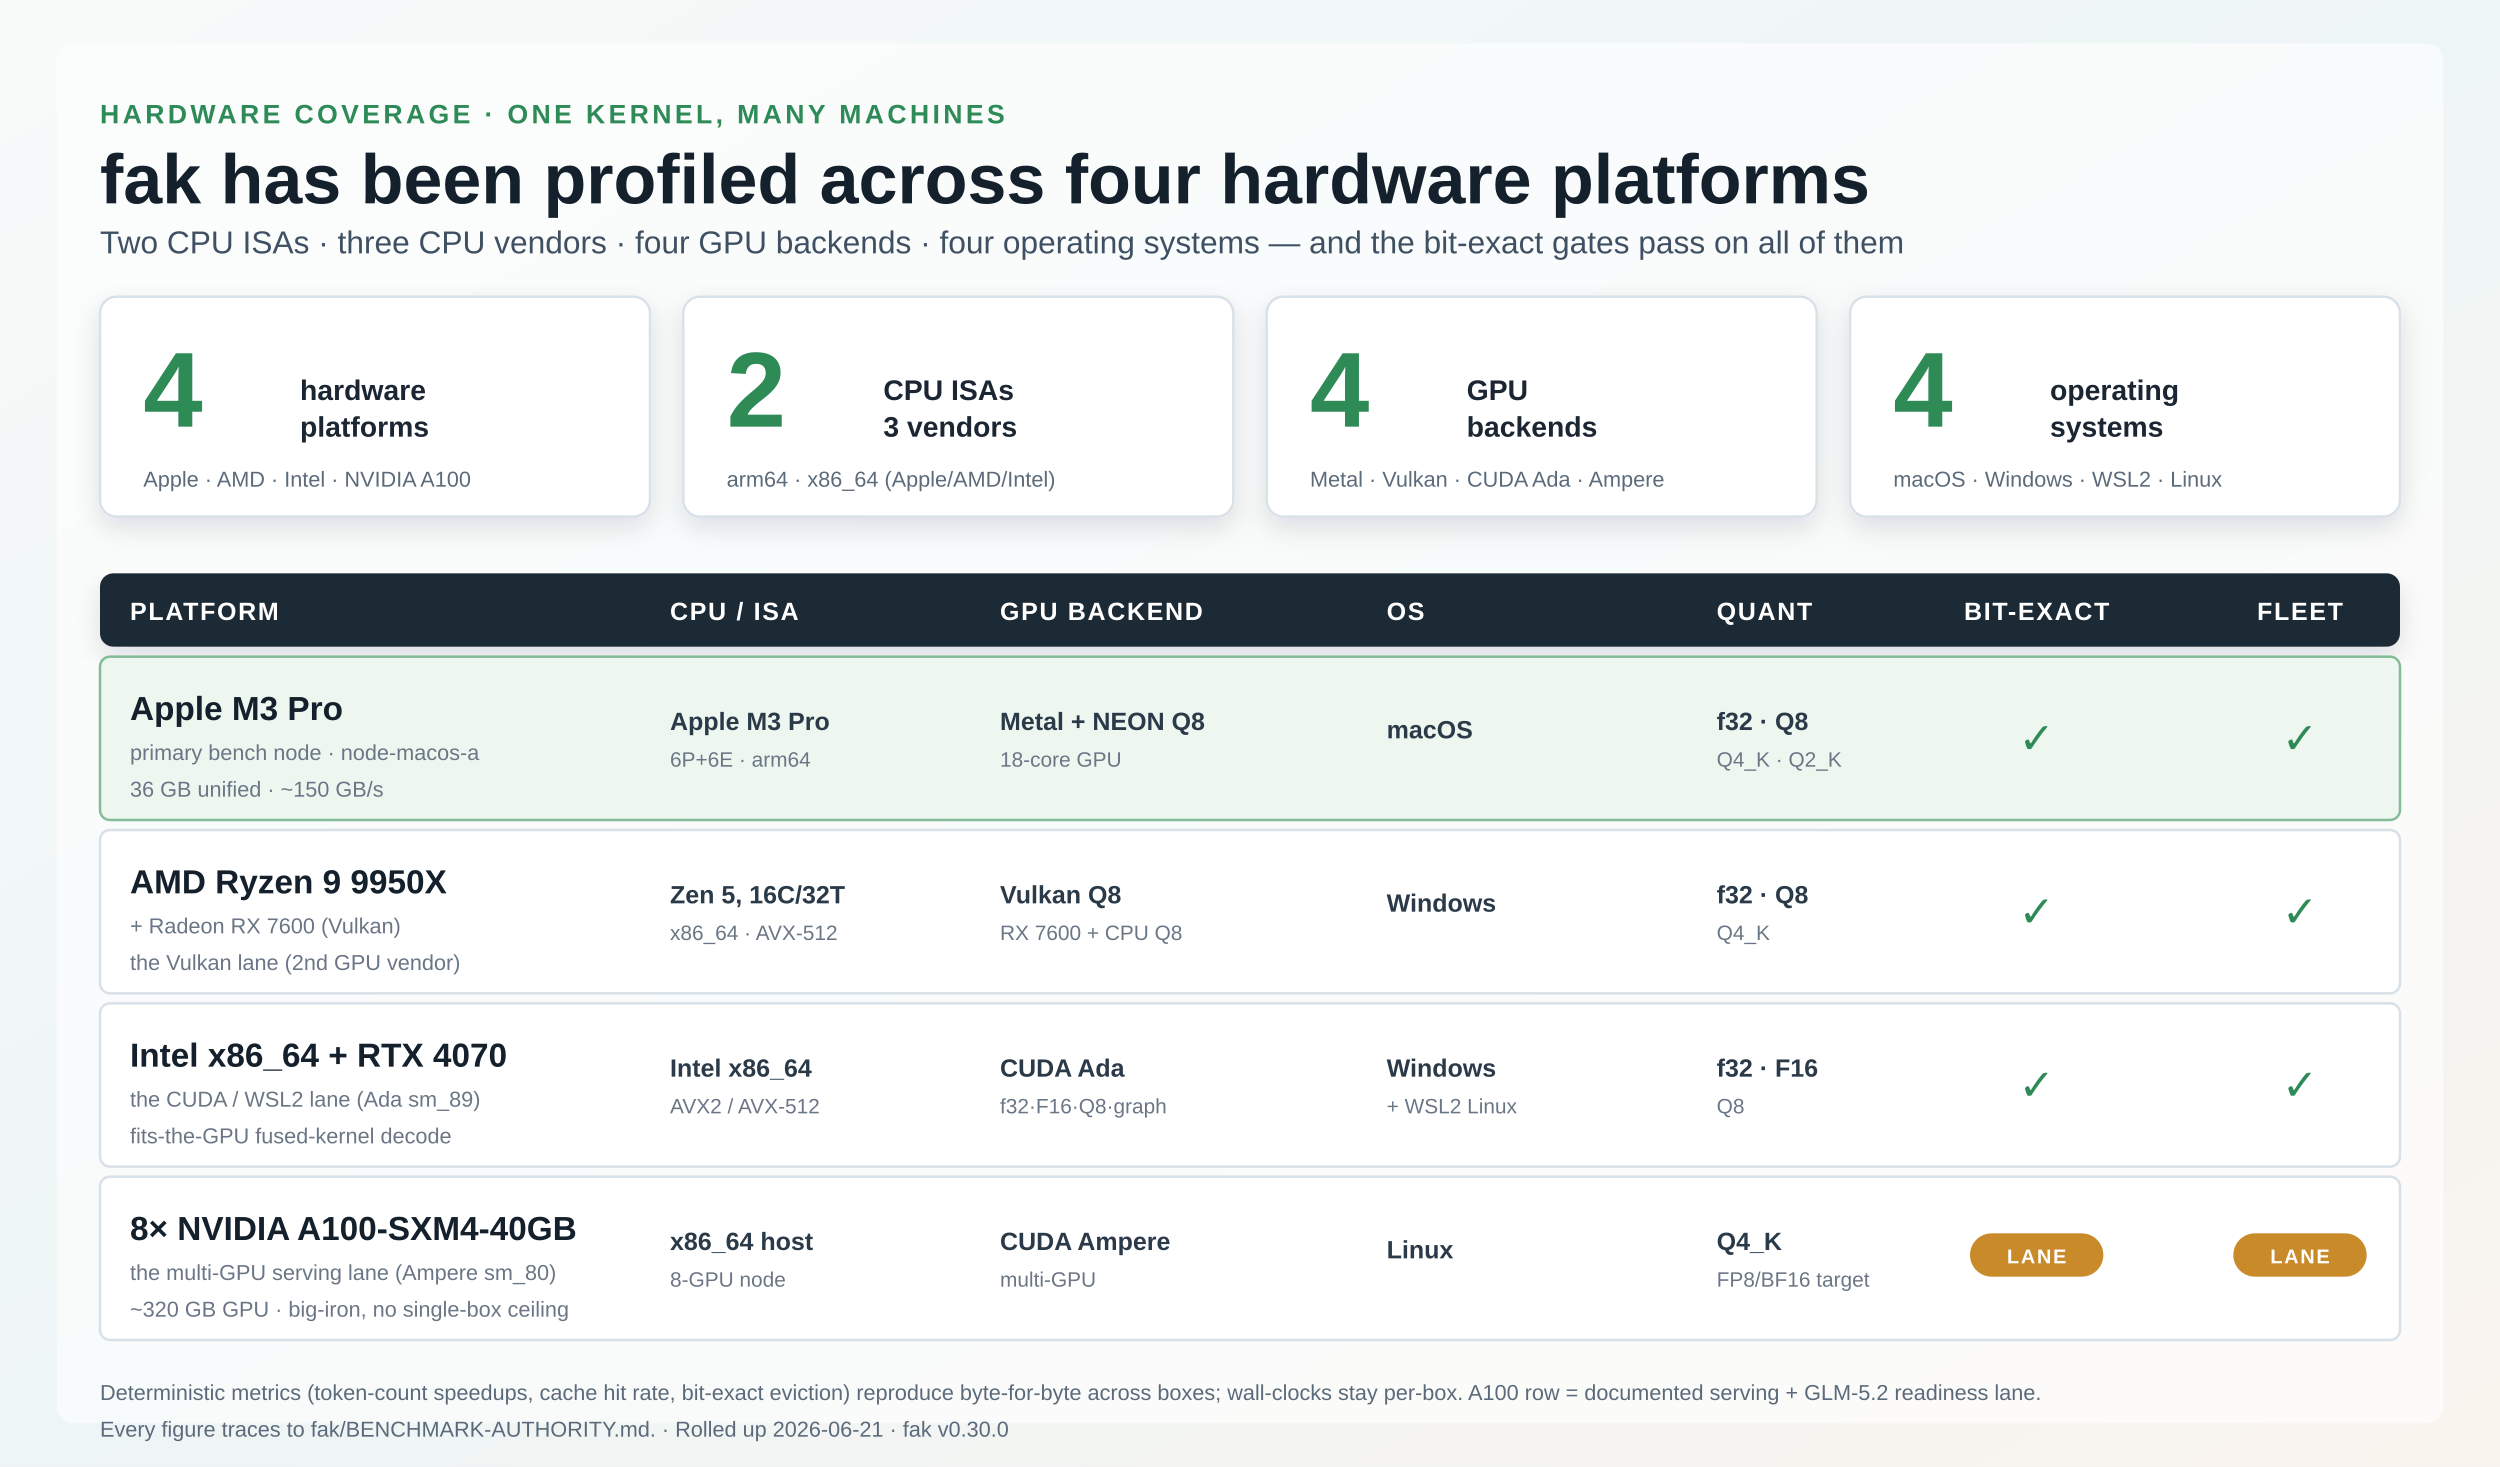
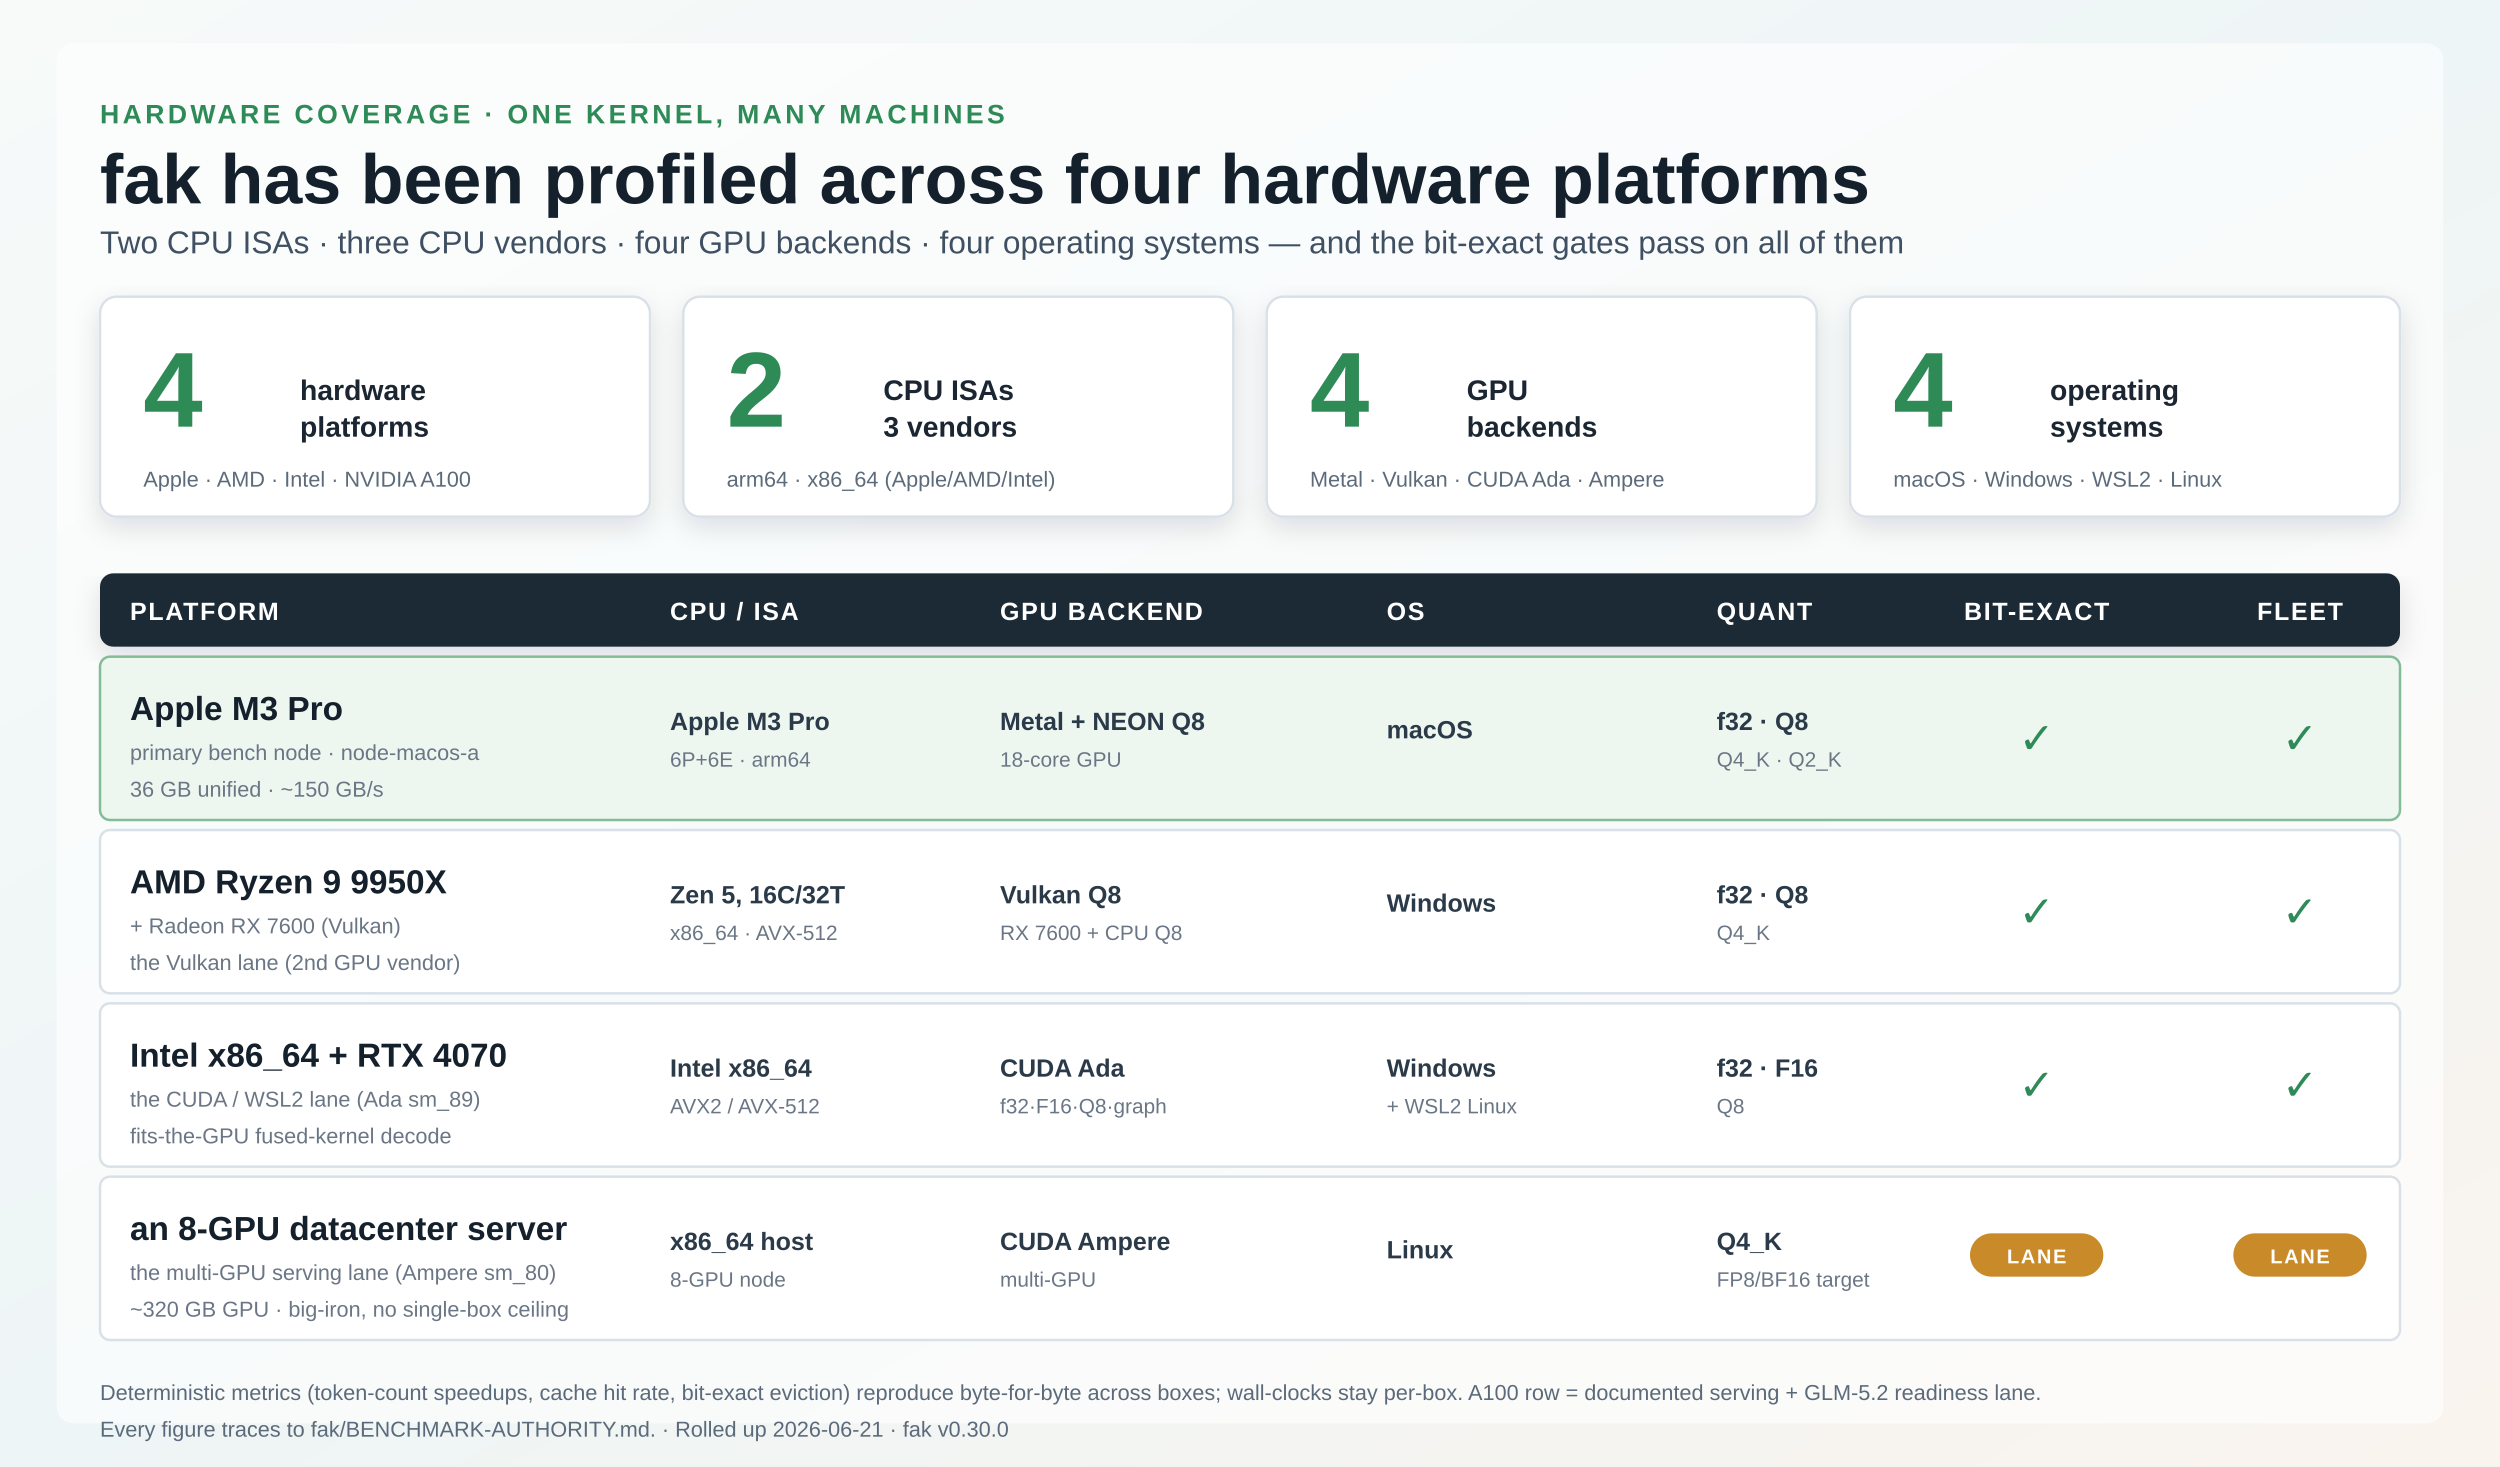
<svg xmlns="http://www.w3.org/2000/svg" width="1500" height="880" viewBox="0 0 1500 880" role="img" aria-labelledby="title desc">
  <defs>
    <linearGradient id="bg" x1="0" y1="0" x2="1" y2="1">
      <stop offset="0%" stop-color="#f7faf9" />
      <stop offset="50%" stop-color="#eef5f6" />
      <stop offset="100%" stop-color="#faf4ee" />
    </linearGradient>
    <filter id="shadow" x="-10%" y="-10%" width="120%" height="130%">
      <feDropShadow dx="0" dy="6" stdDeviation="8" flood-color="#14202b" flood-opacity="0.12" />
    </filter>
    <style>
      .title { font: 900 42px "Segoe UI", Arial, sans-serif; fill: #14202b; }
      .subtitle { font: 400 19px "Segoe UI", Arial, sans-serif; fill: #405063; }
      .kicker { font: 800 16px "Segoe UI", Arial, sans-serif; fill: #2e8b57; letter-spacing: 2px; }
      .statNum { font: 900 64px "Segoe UI", Arial, sans-serif; fill: #2e8b57; }
      .statLabel { font: 800 17px "Segoe UI", Arial, sans-serif; fill: #1b2733; }
      .statSub { font: 400 13px "Segoe UI", Arial, sans-serif; fill: #5b6a7a; }
      .colHead { font: 800 15px "Segoe UI", Arial, sans-serif; fill: #ffffff; letter-spacing: 1px; }
      .plat { font: 800 20px "Segoe UI", Arial, sans-serif; fill: #14202b; }
      .platSub { font: 400 13px "Segoe UI", Arial, sans-serif; fill: #6a7685; }
      .cell { font: 600 15px "Segoe UI", Arial, sans-serif; fill: #2b3a49; }
      .cellSub { font: 400 12.5px "Segoe UI", Arial, sans-serif; fill: #6a7685; }
      .check { font: 900 26px "Segoe UI", Arial, sans-serif; fill: #2e8b57; }
      .lane { font: 800 12px "Segoe UI", Arial, sans-serif; fill: #ffffff; letter-spacing: 1px; }
      .small { font: 400 13px "Segoe UI", Arial, sans-serif; fill: #5b6a7a; }
      .card { fill: #ffffff; stroke: #d9e1e8; stroke-width: 1.5; }
    </style>
  </defs>
  <rect width="1500" height="880" fill="url(#bg)" />
  <rect x="34" y="26" width="1432" height="828" rx="10" fill="#ffffff" opacity="0.6" />
  <text x="60" y="74" class="kicker">HARDWARE COVERAGE · ONE KERNEL, MANY MACHINES</text>
  <text x="60" y="122" class="title">fak has been profiled across four hardware platforms</text>
  <text x="60" y="152" class="subtitle">Two CPU ISAs · three CPU vendors · four GPU backends · four operating systems — and the bit-exact gates pass on all of them</text>
  <g filter="url(#shadow)">
    <rect x="60" y="178" width="330" height="132" rx="10" class="card" />
    <text x="86" y="256" class="statNum">4</text>
    <text x="180" y="240" class="statLabel">hardware</text>
    <text x="180" y="262" class="statLabel">platforms</text>
    <text x="86" y="292" class="statSub">Apple · AMD · Intel · NVIDIA A100</text>
    <rect x="410" y="178" width="330" height="132" rx="10" class="card" />
    <text x="436" y="256" class="statNum">2</text>
    <text x="530" y="240" class="statLabel">CPU ISAs</text>
    <text x="530" y="262" class="statLabel">3 vendors</text>
    <text x="436" y="292" class="statSub">arm64 · x86_64  (Apple/AMD/Intel)</text>
    <rect x="760" y="178" width="330" height="132" rx="10" class="card" />
    <text x="786" y="256" class="statNum">4</text>
    <text x="880" y="240" class="statLabel">GPU</text>
    <text x="880" y="262" class="statLabel">backends</text>
    <text x="786" y="292" class="statSub">Metal · Vulkan · CUDA Ada · Ampere</text>
    <rect x="1110" y="178" width="330" height="132" rx="10" class="card" />
    <text x="1136" y="256" class="statNum">4</text>
    <text x="1230" y="240" class="statLabel">operating</text>
    <text x="1230" y="262" class="statLabel">systems</text>
    <text x="1136" y="292" class="statSub">macOS · Windows · WSL2 · Linux</text>
  </g>
  <g filter="url(#shadow)">
    <rect x="60" y="344" width="1380" height="44" rx="8" fill="#1c2a36" />
  </g>
  <text x="78" y="372" class="colHead">PLATFORM</text>
  <text x="402" y="372" class="colHead">CPU / ISA</text>
  <text x="600" y="372" class="colHead">GPU BACKEND</text>
  <text x="832" y="372" class="colHead">OS</text>
  <text x="1030" y="372" class="colHead">QUANT</text>
  <text x="1222" y="372" class="colHead" text-anchor="middle">BIT-EXACT</text>
  <text x="1380" y="372" class="colHead" text-anchor="middle">FLEET</text>
  <rect x="60" y="394" width="1380" height="98" rx="6" fill="#edf7f0" stroke="#85bc98" stroke-width="1.5" />
  <text x="78" y="432" class="plat">Apple M3 Pro</text>
  <text x="78" y="456" class="platSub">primary bench node · node-macos-a</text>
  <text x="78" y="478" class="platSub">36 GB unified · ~150 GB/s</text>
  <text x="402" y="438" class="cell">Apple M3 Pro</text>
  <text x="402" y="460" class="cellSub">6P+6E · arm64</text>
  <text x="600" y="438" class="cell">Metal + NEON Q8</text>
  <text x="600" y="460" class="cellSub">18-core GPU</text>
  <text x="832" y="443" class="cell">macOS</text>
  <text x="1030" y="438" class="cell">f32 · Q8</text>
  <text x="1030" y="460" class="cellSub">Q4_K · Q2_K</text>
  <text x="1222" y="452" class="check" text-anchor="middle">✓</text>
  <text x="1380" y="452" class="check" text-anchor="middle">✓</text>
  <rect x="60" y="498" width="1380" height="98" rx="6" class="card" />
  <text x="78" y="536" class="plat">AMD Ryzen 9 9950X</text>
  <text x="78" y="560" class="platSub">+ Radeon RX 7600 (Vulkan)</text>
  <text x="78" y="582" class="platSub">the Vulkan lane (2nd GPU vendor)</text>
  <text x="402" y="542" class="cell">Zen 5, 16C/32T</text>
  <text x="402" y="564" class="cellSub">x86_64 · AVX-512</text>
  <text x="600" y="542" class="cell">Vulkan Q8</text>
  <text x="600" y="564" class="cellSub">RX 7600 + CPU Q8</text>
  <text x="832" y="547" class="cell">Windows</text>
  <text x="1030" y="542" class="cell">f32 · Q8</text>
  <text x="1030" y="564" class="cellSub">Q4_K</text>
  <text x="1222" y="556" class="check" text-anchor="middle">✓</text>
  <text x="1380" y="556" class="check" text-anchor="middle">✓</text>
  <rect x="60" y="602" width="1380" height="98" rx="6" class="card" />
  <text x="78" y="640" class="plat">Intel x86_64 + RTX 4070</text>
  <text x="78" y="664" class="platSub">the CUDA / WSL2 lane (Ada sm_89)</text>
  <text x="78" y="686" class="platSub">fits-the-GPU fused-kernel decode</text>
  <text x="402" y="646" class="cell">Intel x86_64</text>
  <text x="402" y="668" class="cellSub">AVX2 / AVX-512</text>
  <text x="600" y="646" class="cell">CUDA Ada</text>
  <text x="600" y="668" class="cellSub">f32·F16·Q8·graph</text>
  <text x="832" y="646" class="cell">Windows</text>
  <text x="832" y="668" class="cellSub">+ WSL2 Linux</text>
  <text x="1030" y="646" class="cell">f32 · F16</text>
  <text x="1030" y="668" class="cellSub">Q8</text>
  <text x="1222" y="660" class="check" text-anchor="middle">✓</text>
  <text x="1380" y="660" class="check" text-anchor="middle">✓</text>
  <rect x="60" y="706" width="1380" height="98" rx="6" class="card" />
-   <text x="78" y="744" class="plat">8× NVIDIA A100-SXM4-40GB</text>
+   <text x="78" y="744" class="plat">an 8-GPU datacenter server</text>
  <text x="78" y="768" class="platSub">the multi-GPU serving lane (Ampere sm_80)</text>
  <text x="78" y="790" class="platSub">~320 GB GPU · big-iron, no single-box ceiling</text>
  <text x="402" y="750" class="cell">x86_64 host</text>
  <text x="402" y="772" class="cellSub">8-GPU node</text>
  <text x="600" y="750" class="cell">CUDA Ampere</text>
  <text x="600" y="772" class="cellSub">multi-GPU</text>
  <text x="832" y="755" class="cell">Linux</text>
  <text x="1030" y="750" class="cell">Q4_K</text>
  <text x="1030" y="772" class="cellSub">FP8/BF16 target</text>
  <rect x="1182" y="740" width="80" height="26" rx="13" fill="#c98a2a" />
  <text x="1222" y="758" class="lane" text-anchor="middle">LANE</text>
  <rect x="1340" y="740" width="80" height="26" rx="13" fill="#c98a2a" />
  <text x="1380" y="758" class="lane" text-anchor="middle">LANE</text>
  <text x="60" y="840" class="small">Deterministic metrics (token-count speedups, cache hit rate, bit-exact eviction) reproduce byte-for-byte across boxes; wall-clocks stay per-box. A100 row = documented serving + GLM-5.2 readiness lane.</text>
  <text x="60" y="862" class="small">Every figure traces to fak/BENCHMARK-AUTHORITY.md.  ·  Rolled up 2026-06-21 · fak v0.30.0</text>
</svg>
